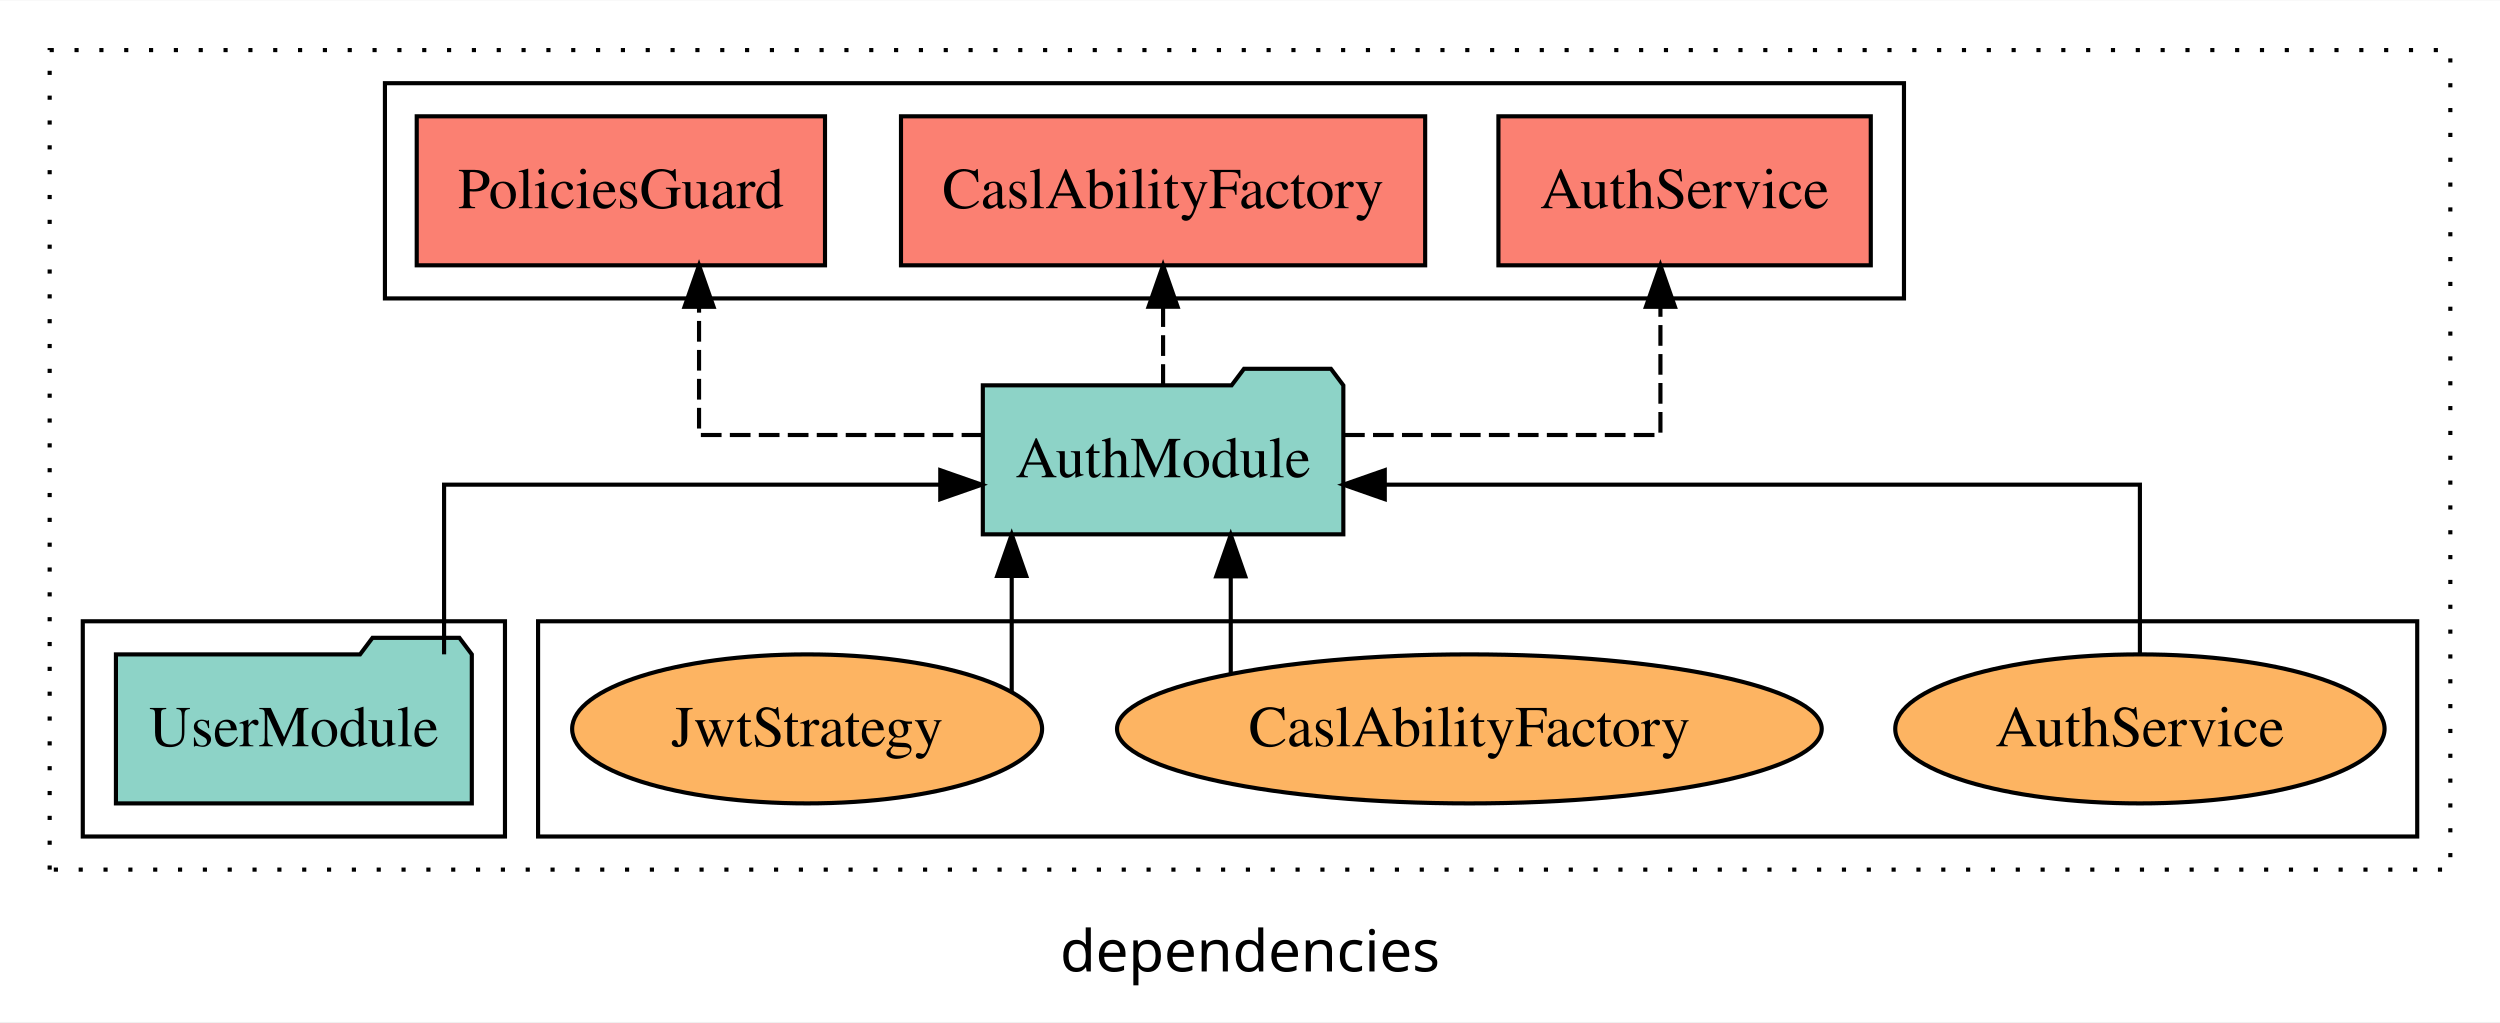
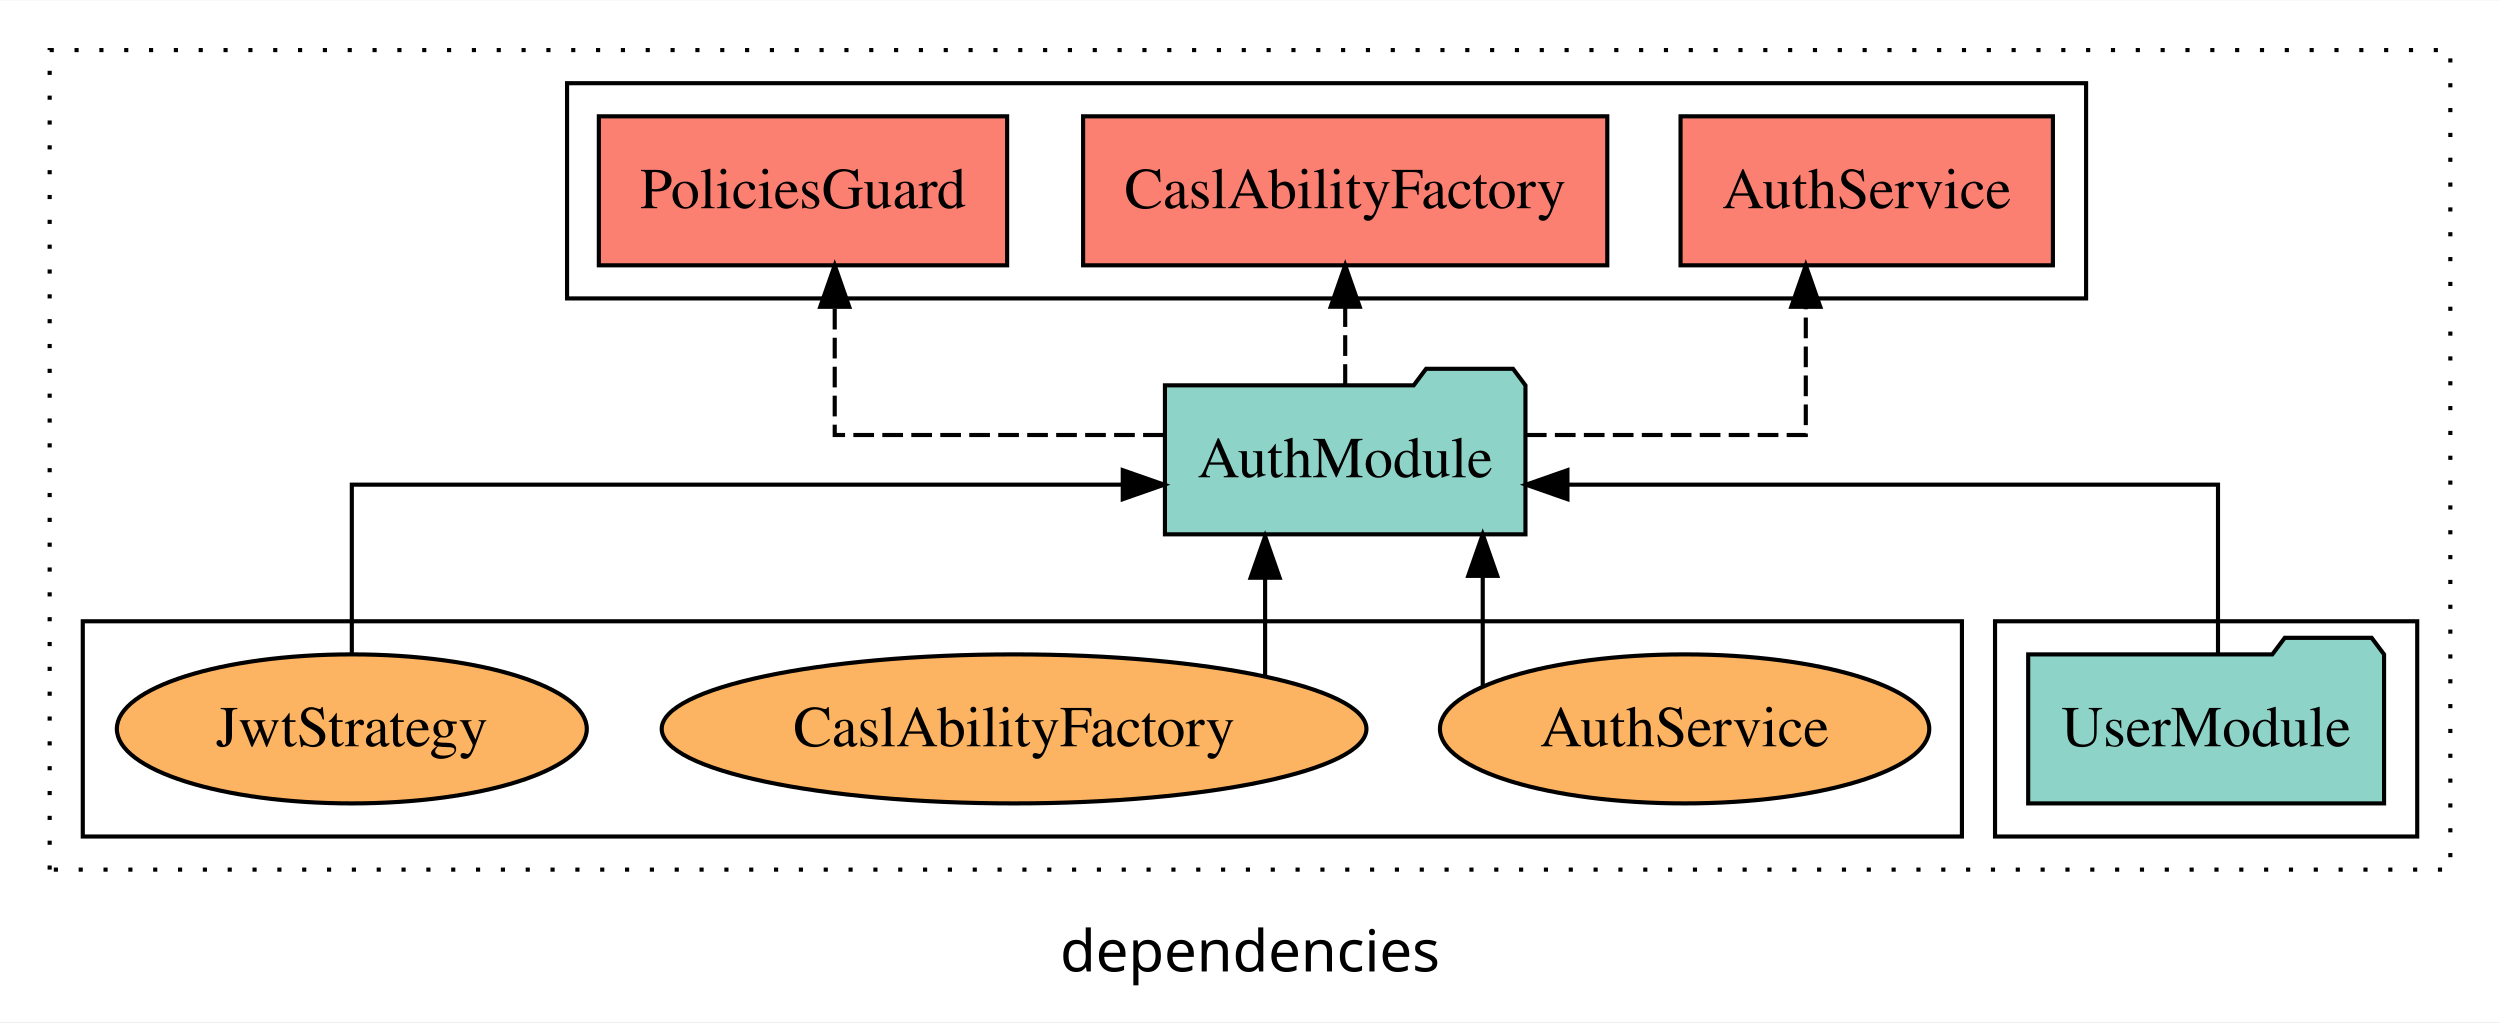
<svg xmlns="http://www.w3.org/2000/svg" width="604pt" height="247pt" viewBox="0.00 0.00 604.00 246.80">
  <g id="graph0" class="graph" transform="scale(1 1) rotate(0) translate(4 242.8)">
    <polygon fill="white" stroke="transparent" points="-4,4 -4,-242.8 600,-242.8 600,4 -4,4" />
    <text text-anchor="middle" x="298" y="-8.2" font-family="sans-serif" font-size="14.00">dependencies</text>
    <g id="clust1" class="cluster">
      <polygon fill="none" stroke="black" stroke-dasharray="1,5" points="8,-32.8 8,-230.8 588,-230.8 588,-32.8 8,-32.8" />
    </g>
+     <g id="clust3" class="cluster">
+       <polygon fill="none" stroke="black" points="478,-40.8 478,-92.8 580,-92.8 580,-40.8 478,-40.8" />
+     </g>
    <g id="clust6" class="cluster">
-       <polygon fill="none" stroke="black" points="126,-40.8 126,-92.8 580,-92.8 580,-40.8 126,-40.8" />
-     </g>
-     <g id="clust3" class="cluster">
-       <polygon fill="none" stroke="black" points="16,-40.8 16,-92.8 118,-92.8 118,-40.8 16,-40.8" />
+       <polygon fill="none" stroke="black" points="16,-40.8 16,-92.8 470,-92.8 470,-40.8 16,-40.8" />
    </g>
    <g id="clust4" class="cluster">
-       <polygon fill="none" stroke="black" points="89,-170.8 89,-222.8 456,-222.8 456,-170.8 89,-170.8" />
+       <polygon fill="none" stroke="black" points="133,-170.8 133,-222.8 500,-222.8 500,-170.8 133,-170.8" />
    </g>
    <g id="node1" class="node">
-       <polygon fill="#8dd3c7" stroke="black" points="109.99,-84.8 106.99,-88.8 85.99,-88.8 82.99,-84.8 24.01,-84.8 24.01,-48.8 109.99,-48.8 109.99,-84.8" />
-       <text text-anchor="middle" x="67" y="-62.6" font-family="Times,serif" font-size="14.00">UserModule</text>
+       <polygon fill="#8dd3c7" stroke="black" points="571.99,-84.8 568.99,-88.8 547.99,-88.8 544.99,-84.8 486.01,-84.8 486.01,-48.8 571.99,-48.8 571.99,-84.8" />
+       <text text-anchor="middle" x="529" y="-62.6" font-family="Times,serif" font-size="14.00">UserModule</text>
    </g>
    <g id="node2" class="node">
-       <polygon fill="#8dd3c7" stroke="black" points="320.55,-149.8 317.55,-153.8 296.55,-153.8 293.55,-149.8 233.45,-149.8 233.45,-113.8 320.55,-113.8 320.55,-149.8" />
-       <text text-anchor="middle" x="277" y="-127.6" font-family="Times,serif" font-size="14.00">AuthModule</text>
+       <polygon fill="#8dd3c7" stroke="black" points="364.55,-149.8 361.55,-153.8 340.55,-153.8 337.55,-149.8 277.45,-149.8 277.45,-113.8 364.55,-113.8 364.55,-149.8" />
+       <text text-anchor="middle" x="321" y="-127.6" font-family="Times,serif" font-size="14.00">AuthModule</text>
    </g>
    <g id="edge1" class="edge">
-       <path fill="none" stroke="black" d="M103.29,-84.82C103.29,-102.17 103.29,-125.8 103.29,-125.8 103.29,-125.8 223.17,-125.8 223.17,-125.8" />
-       <polygon fill="black" stroke="black" points="223.17,-129.3 233.17,-125.8 223.17,-122.3 223.17,-129.3" />
+       <path fill="none" stroke="black" d="M531.87,-84.82C531.87,-102.17 531.87,-125.8 531.87,-125.8 531.87,-125.8 374.69,-125.8 374.69,-125.8" />
+       <polygon fill="black" stroke="black" points="374.69,-122.3 364.69,-125.8 374.69,-129.3 374.69,-122.3" />
    </g>
    <g id="node3" class="node">
-       <polygon fill="#fb8072" stroke="black" points="447.98,-214.8 358.02,-214.8 358.02,-178.8 447.98,-178.8 447.98,-214.8" />
-       <text text-anchor="middle" x="403" y="-192.6" font-family="Times,serif" font-size="14.00">AuthService </text>
+       <polygon fill="#fb8072" stroke="black" points="491.98,-214.8 402.02,-214.8 402.02,-178.8 491.98,-178.8 491.98,-214.8" />
+       <text text-anchor="middle" x="447" y="-192.6" font-family="Times,serif" font-size="14.00">AuthService </text>
    </g>
    <g id="edge2" class="edge">
-       <path fill="none" stroke="black" stroke-dasharray="5,2" d="M320.72,-137.8C355.08,-137.8 397.16,-137.8 397.16,-137.8 397.16,-137.8 397.16,-168.78 397.16,-168.78" />
-       <polygon fill="black" stroke="black" points="393.66,-168.78 397.16,-178.78 400.66,-168.78 393.66,-168.78" />
+       <path fill="none" stroke="black" stroke-dasharray="5,2" d="M364.66,-137.8C395.84,-137.8 432.28,-137.8 432.28,-137.8 432.28,-137.8 432.28,-168.78 432.28,-168.78" />
+       <polygon fill="black" stroke="black" points="428.78,-168.78 432.28,-178.78 435.78,-168.78 428.78,-168.78" />
    </g>
    <g id="node4" class="node">
-       <polygon fill="#fb8072" stroke="black" points="340.32,-214.8 213.68,-214.8 213.68,-178.8 340.32,-178.8 340.32,-214.8" />
-       <text text-anchor="middle" x="277" y="-192.6" font-family="Times,serif" font-size="14.00">CaslAbilityFactory </text>
+       <polygon fill="#fb8072" stroke="black" points="384.32,-214.8 257.68,-214.8 257.68,-178.8 384.32,-178.8 384.32,-214.8" />
+       <text text-anchor="middle" x="321" y="-192.6" font-family="Times,serif" font-size="14.00">CaslAbilityFactory </text>
    </g>
    <g id="edge3" class="edge">
-       <path fill="none" stroke="black" stroke-dasharray="5,2" d="M277,-149.91C277,-149.91 277,-168.79 277,-168.79" />
-       <polygon fill="black" stroke="black" points="273.5,-168.79 277,-178.79 280.5,-168.79 273.5,-168.79" />
+       <path fill="none" stroke="black" stroke-dasharray="5,2" d="M321,-149.91C321,-149.91 321,-168.79 321,-168.79" />
+       <polygon fill="black" stroke="black" points="317.5,-168.79 321,-178.79 324.5,-168.79 317.5,-168.79" />
    </g>
    <g id="node5" class="node">
-       <polygon fill="#fb8072" stroke="black" points="195.32,-214.8 96.68,-214.8 96.68,-178.8 195.32,-178.8 195.32,-214.8" />
-       <text text-anchor="middle" x="146" y="-192.6" font-family="Times,serif" font-size="14.00">PoliciesGuard </text>
+       <polygon fill="#fb8072" stroke="black" points="239.32,-214.8 140.68,-214.8 140.68,-178.8 239.32,-178.8 239.32,-214.8" />
+       <text text-anchor="middle" x="190" y="-192.6" font-family="Times,serif" font-size="14.00">PoliciesGuard </text>
    </g>
    <g id="edge4" class="edge">
-       <path fill="none" stroke="black" stroke-dasharray="5,2" d="M233.33,-137.8C201.85,-137.8 164.89,-137.8 164.89,-137.8 164.89,-137.8 164.89,-168.78 164.89,-168.78" />
-       <polygon fill="black" stroke="black" points="161.39,-168.78 164.89,-178.78 168.39,-168.78 161.39,-168.78" />
+       <path fill="none" stroke="black" stroke-dasharray="5,2" d="M277.17,-137.8C241.72,-137.8 197.67,-137.8 197.67,-137.8 197.67,-137.8 197.67,-168.78 197.67,-168.78" />
+       <polygon fill="black" stroke="black" points="194.17,-168.78 197.67,-178.78 201.17,-168.78 194.17,-168.78" />
    </g>
    <g id="node6" class="node">
-       <ellipse fill="#fdb462" stroke="black" cx="513" cy="-66.8" rx="59.11" ry="18" />
-       <text text-anchor="middle" x="513" y="-62.6" font-family="Times,serif" font-size="14.00">AuthService</text>
+       <ellipse fill="#fdb462" stroke="black" cx="403" cy="-66.8" rx="59.11" ry="18" />
+       <text text-anchor="middle" x="403" y="-62.6" font-family="Times,serif" font-size="14.00">AuthService</text>
    </g>
    <g id="edge5" class="edge">
-       <path fill="none" stroke="black" d="M513,-84.82C513,-102.17 513,-125.8 513,-125.8 513,-125.8 330.56,-125.8 330.56,-125.8" />
-       <polygon fill="black" stroke="black" points="330.56,-122.3 320.56,-125.8 330.56,-129.3 330.56,-122.3" />
+       <path fill="none" stroke="black" d="M354.23,-77.24C354.23,-77.24 354.23,-103.77 354.23,-103.77" />
+       <polygon fill="black" stroke="black" points="350.73,-103.77 354.23,-113.77 357.73,-103.77 350.73,-103.77" />
    </g>
    <g id="node7" class="node">
-       <ellipse fill="#fdb462" stroke="black" cx="351" cy="-66.8" rx="85.13" ry="18" />
-       <text text-anchor="middle" x="351" y="-62.6" font-family="Times,serif" font-size="14.00">CaslAbilityFactory</text>
+       <ellipse fill="#fdb462" stroke="black" cx="241" cy="-66.8" rx="85.13" ry="18" />
+       <text text-anchor="middle" x="241" y="-62.6" font-family="Times,serif" font-size="14.00">CaslAbilityFactory</text>
    </g>
    <g id="edge6" class="edge">
-       <path fill="none" stroke="black" d="M293.35,-80.27C293.35,-80.27 293.35,-103.66 293.35,-103.66" />
-       <polygon fill="black" stroke="black" points="289.85,-103.66 293.35,-113.66 296.85,-103.66 289.85,-103.66" />
+       <path fill="none" stroke="black" d="M301.65,-79.64C301.65,-79.64 301.65,-103.32 301.65,-103.32" />
+       <polygon fill="black" stroke="black" points="298.15,-103.32 301.65,-113.32 305.15,-103.32 298.15,-103.32" />
    </g>
    <g id="node8" class="node">
-       <ellipse fill="#fdb462" stroke="black" cx="191" cy="-66.8" rx="56.77" ry="18" />
-       <text text-anchor="middle" x="191" y="-62.6" font-family="Times,serif" font-size="14.00">JwtStrategy</text>
+       <ellipse fill="#fdb462" stroke="black" cx="81" cy="-66.8" rx="56.77" ry="18" />
+       <text text-anchor="middle" x="81" y="-62.6" font-family="Times,serif" font-size="14.00">JwtStrategy</text>
    </g>
    <g id="edge7" class="edge">
-       <path fill="none" stroke="black" d="M240.43,-75.84C240.43,-75.84 240.43,-103.76 240.43,-103.76" />
-       <polygon fill="black" stroke="black" points="236.93,-103.76 240.43,-113.76 243.93,-103.76 236.93,-103.76" />
+       <path fill="none" stroke="black" d="M81,-84.82C81,-102.17 81,-125.8 81,-125.8 81,-125.8 267.26,-125.8 267.26,-125.8" />
+       <polygon fill="black" stroke="black" points="267.26,-129.3 277.26,-125.8 267.26,-122.3 267.26,-129.3" />
    </g>
  </g>
</svg>
